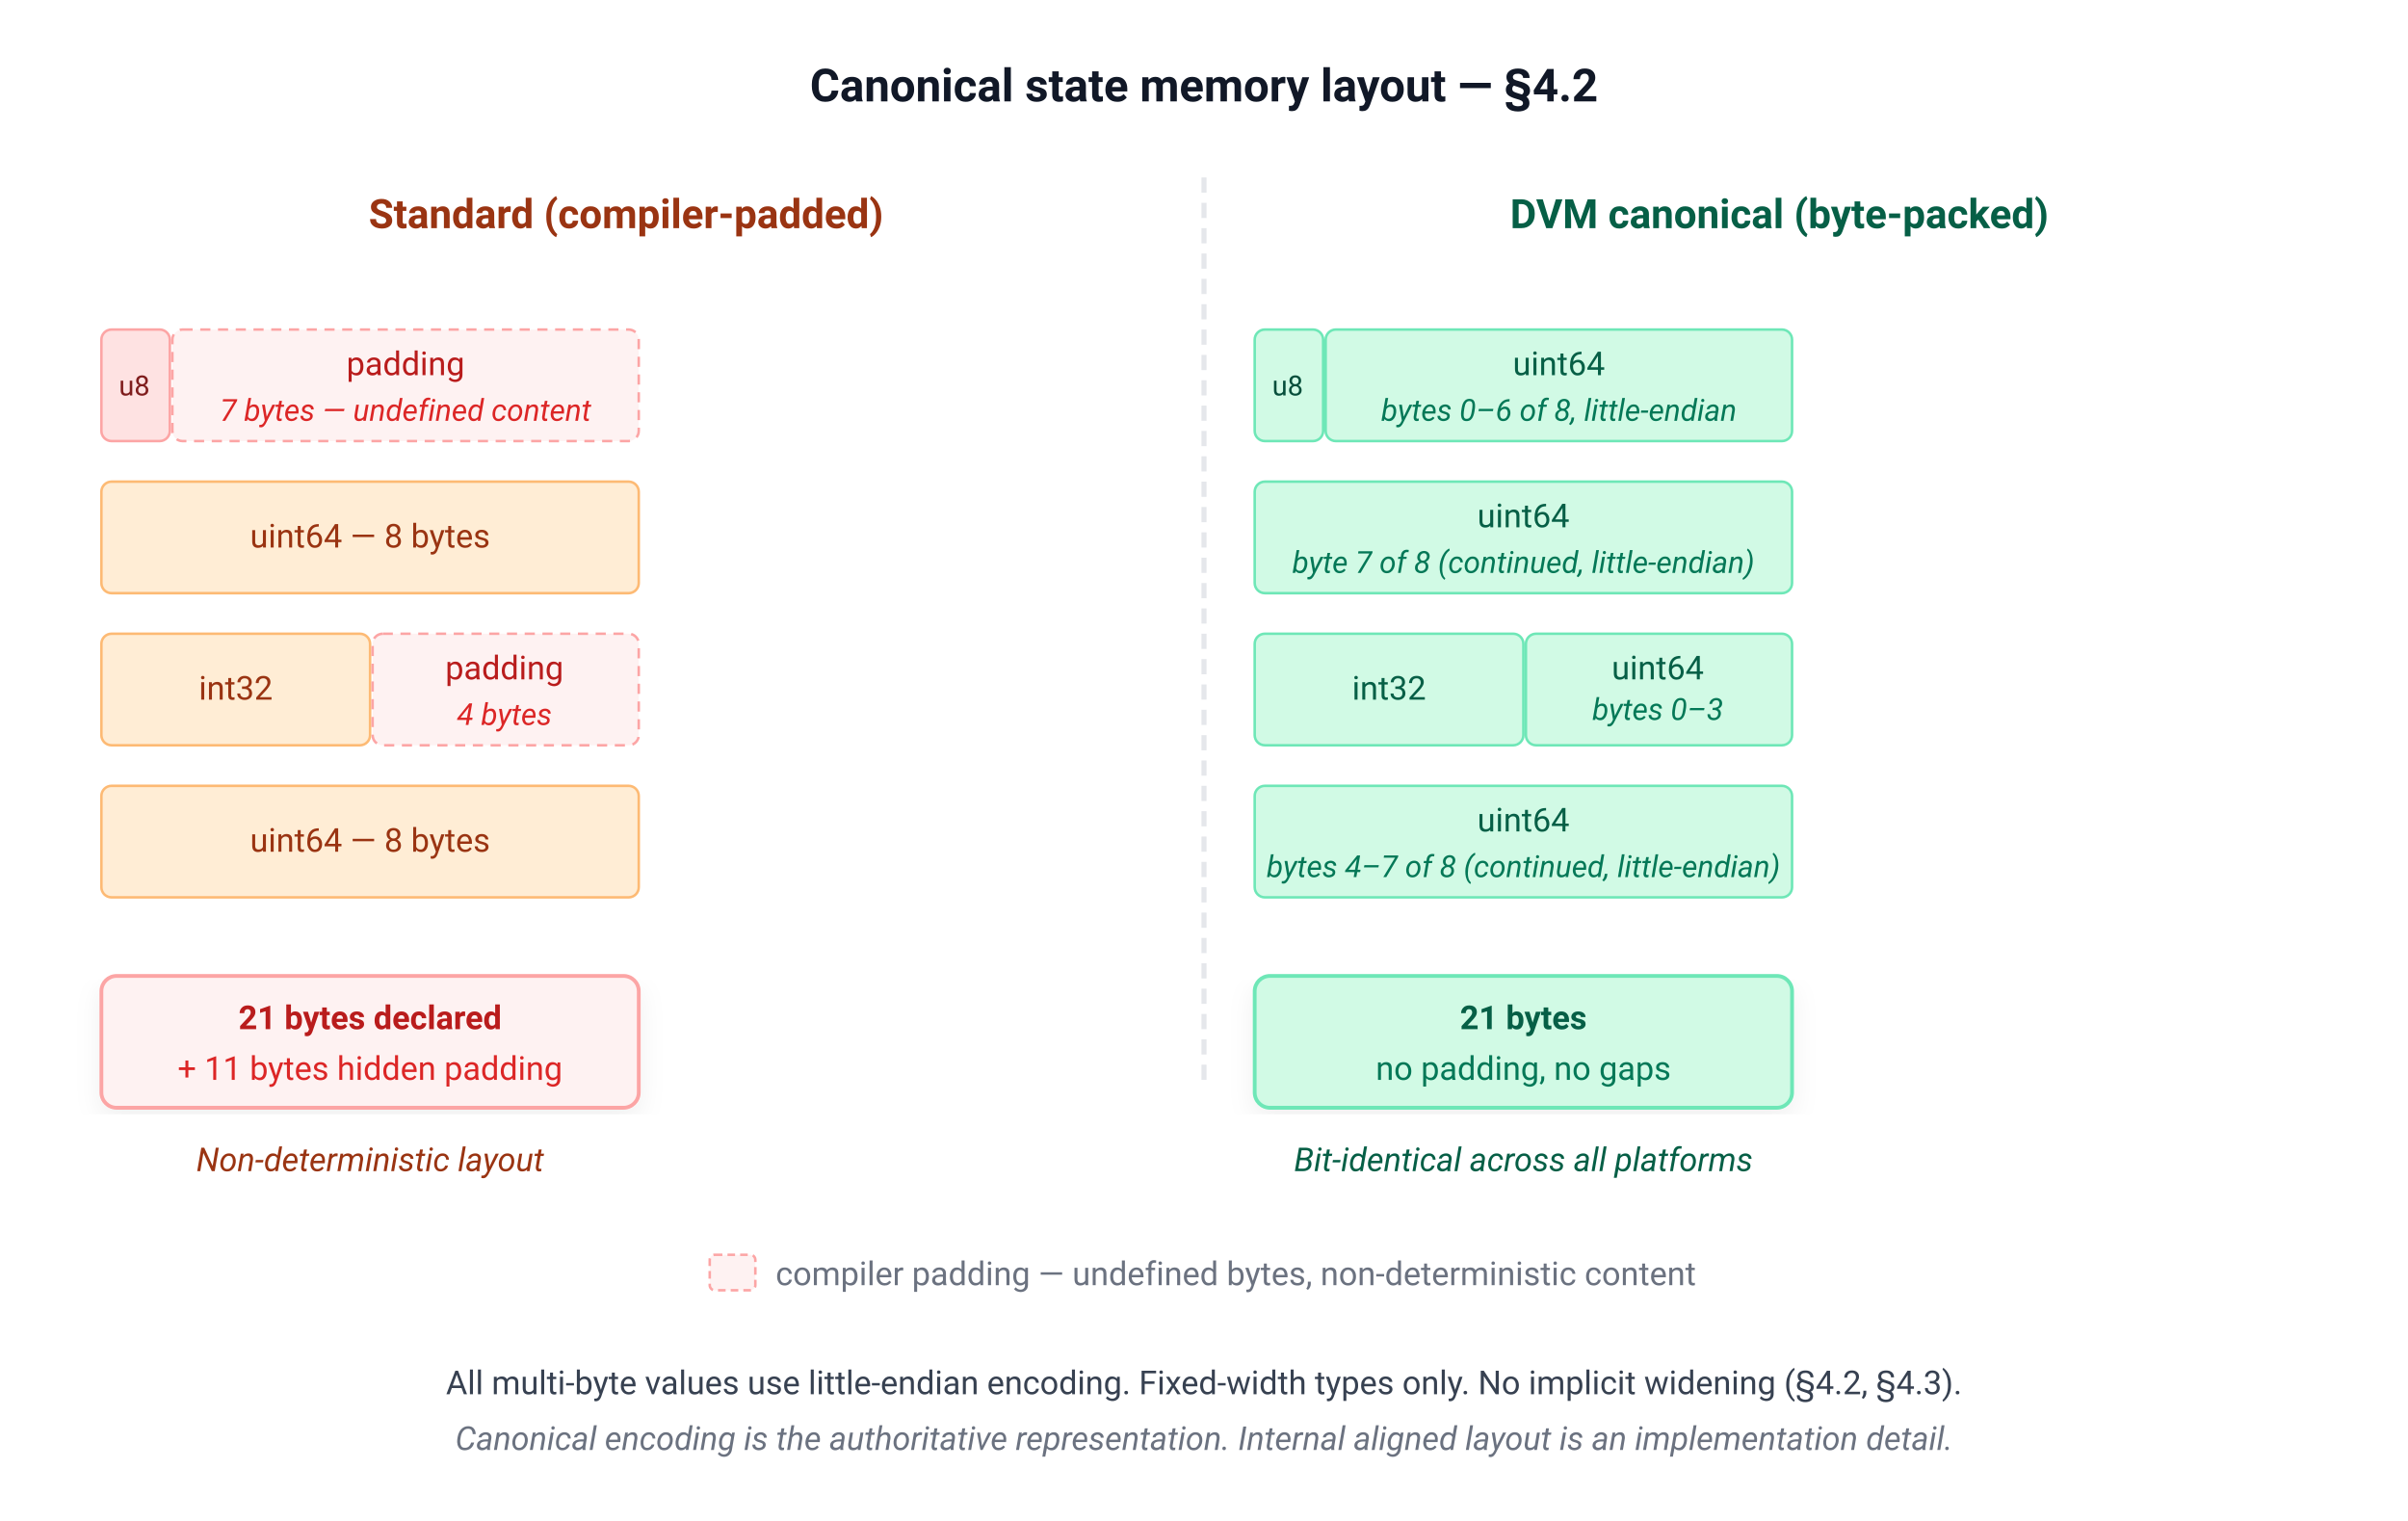
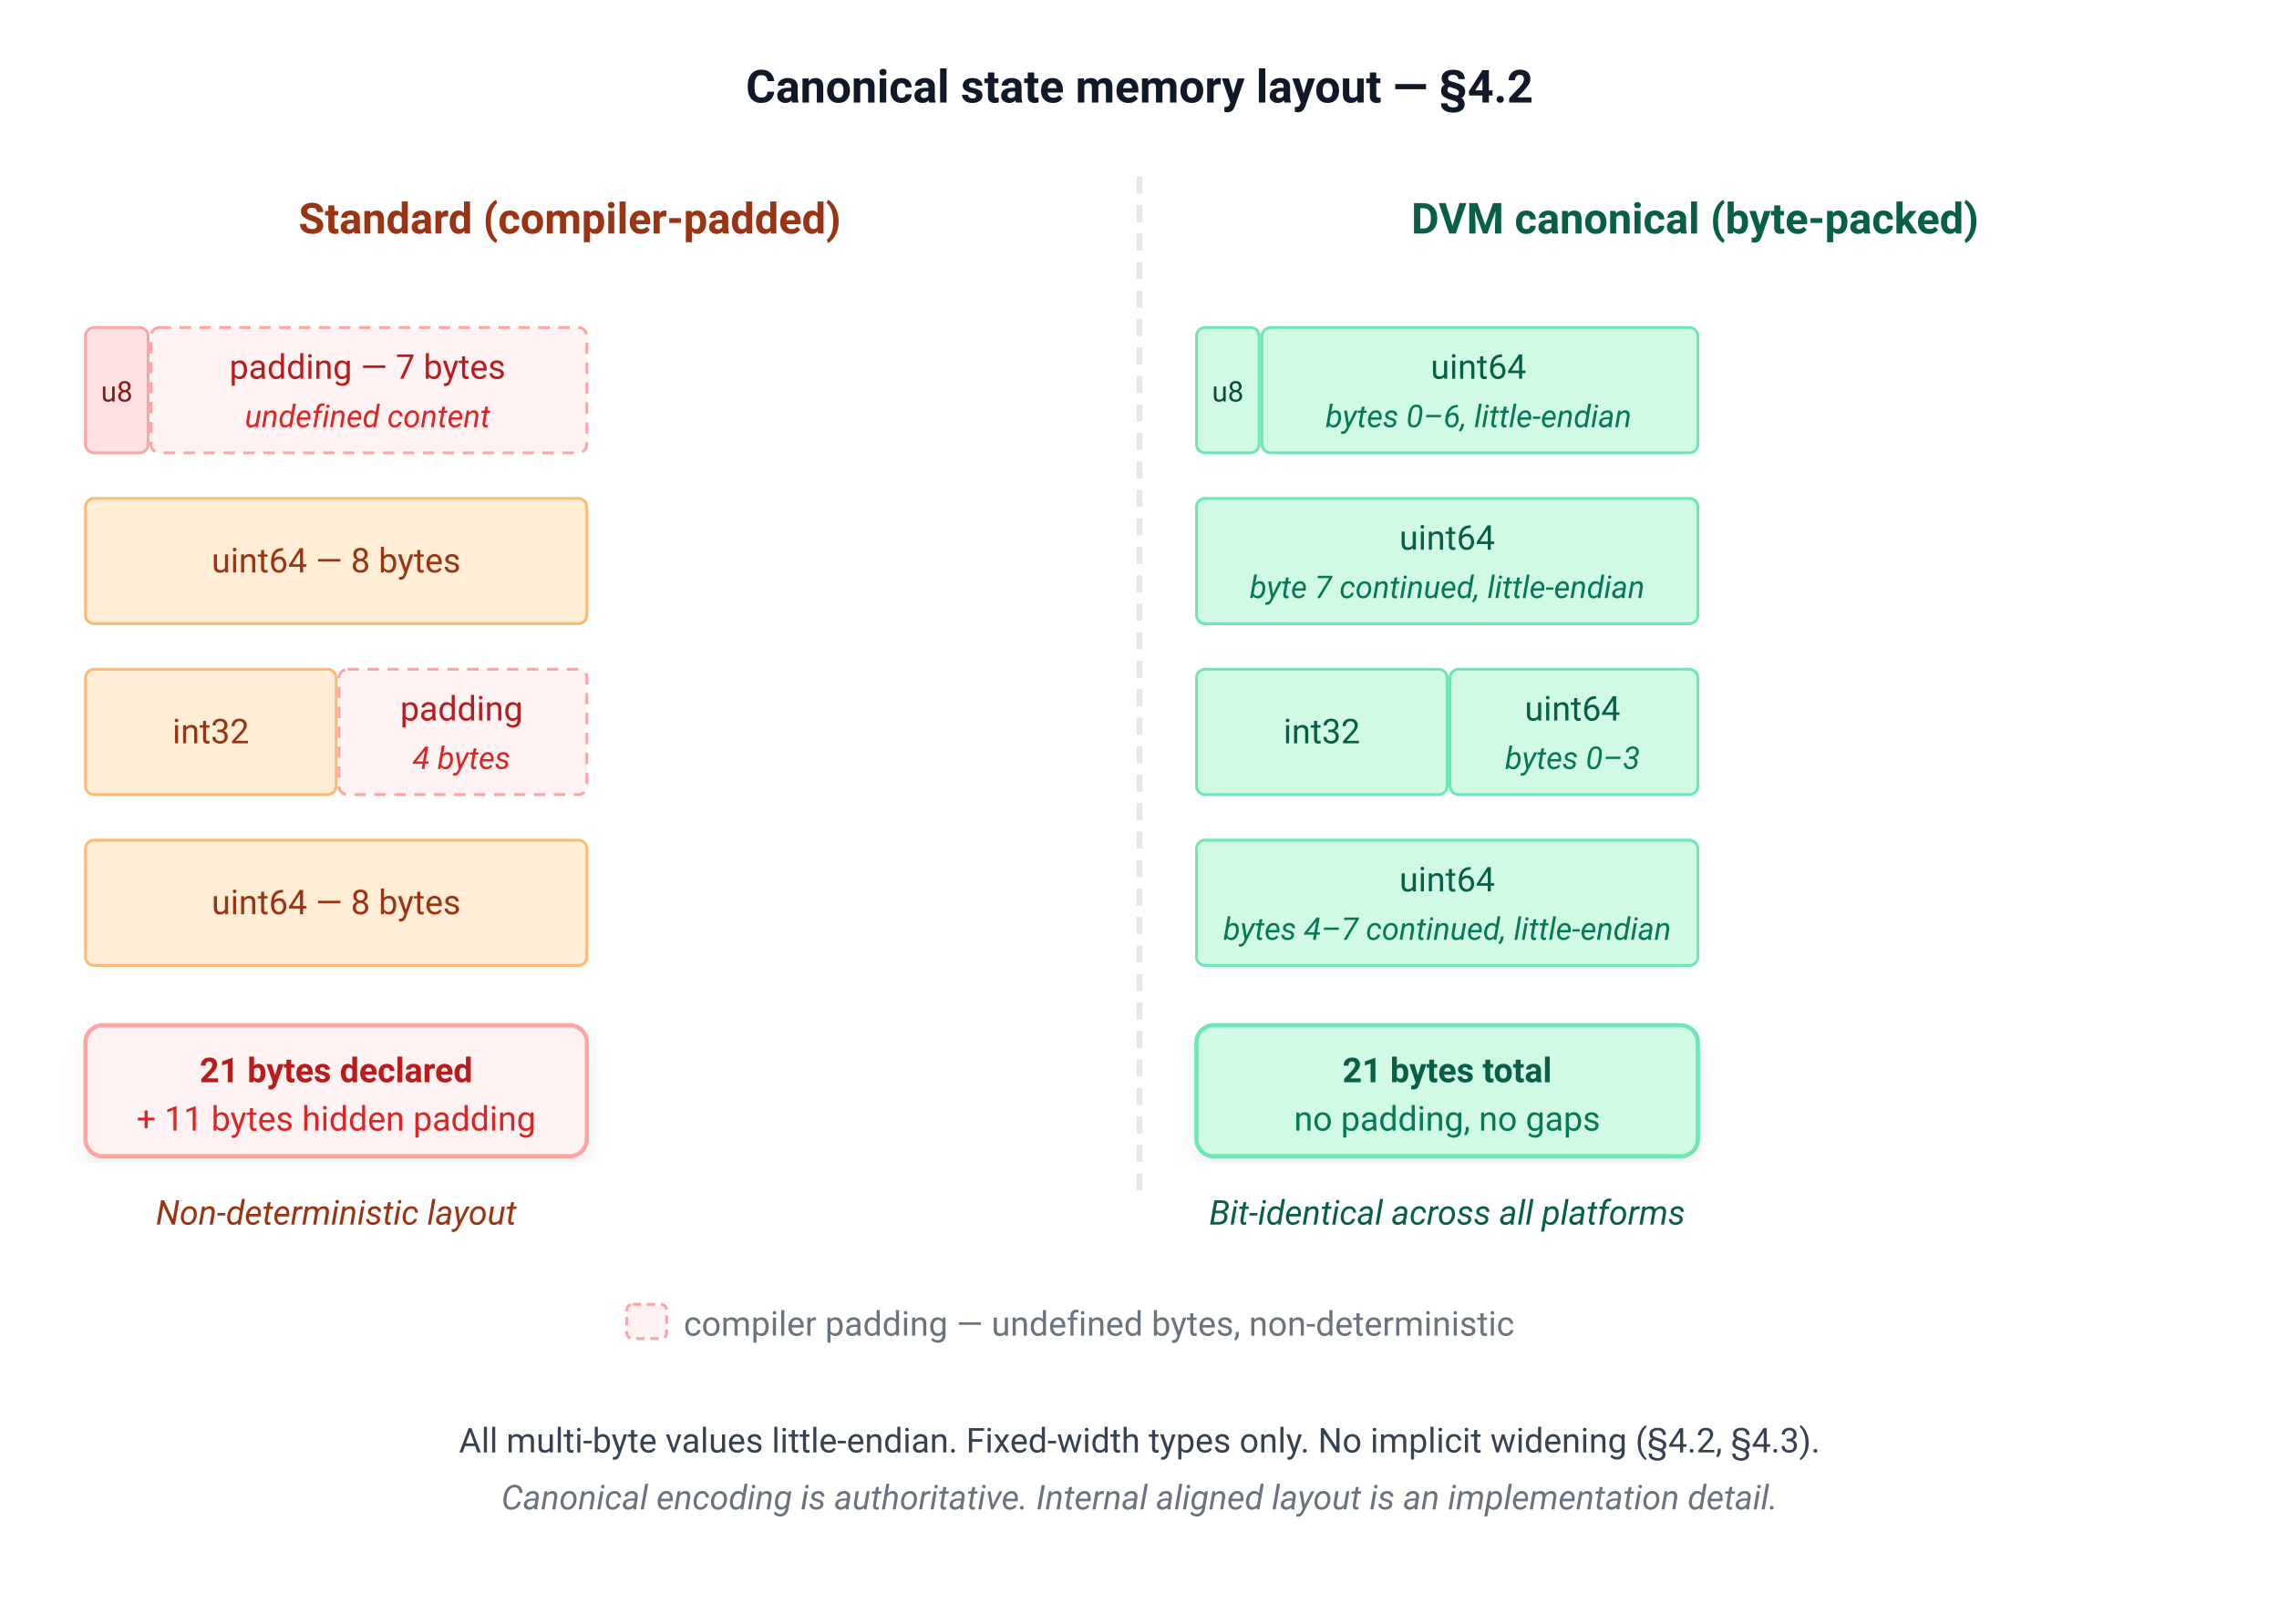
- <svg xmlns="http://www.w3.org/2000/svg" viewBox="0 0 950 600" width="100%" style="background-color: #ffffff; font-family: system-ui, -apple-system, 'Segoe UI', Roboto, Helvetica, Arial, sans-serif;">
+ <svg xmlns="http://www.w3.org/2000/svg" viewBox="0 0 800 570" width="100%" style="background-color: #ffffff; font-family: system-ui, -apple-system, 'Segoe UI', Roboto, Helvetica, Arial, sans-serif;">
  <defs>
    <filter id="shadow" x="-5%" y="-5%" width="110%" height="110%">
-       <feDropShadow dx="0" dy="4" stdDeviation="5" flood-color="#000000" flood-opacity="0.06" />
+       <feDropShadow dx="0" dy="4" stdDeviation="4" flood-color="#000000" flood-opacity="0.06" />
    </filter>
  </defs>
-   <text x="475" y="40" font-size="18" font-weight="600" text-anchor="middle" fill="#111827">Canonical state memory layout — §4.2</text>
-   <text x="247" y="90" font-size="16" font-weight="bold" text-anchor="middle" fill="#9A3412">Standard (compiler-padded)</text>
-   <text x="702" y="90" font-size="16" font-weight="bold" text-anchor="middle" fill="#065F46">DVM canonical (byte-packed)</text>
-   <line x1="475" y1="70" x2="475" y2="430" stroke="#E5E7EB" stroke-width="2" stroke-dasharray="6 4" />
-   <rect x="40" y="130" width="27" height="44" rx="4" fill="#FEE2E2" stroke="#FCA5A5" stroke-width="1" />
-   <text x="53" y="156" font-size="11" text-anchor="middle" fill="#7F1D1D">u8</text>
-   <rect x="68" y="130" width="184" height="44" rx="4" fill="#FEF2F2" stroke="#FCA5A5" stroke-width="1" stroke-dasharray="4 3" />
-   <text x="160" y="148" font-size="13" text-anchor="middle" fill="#B91C1C">padding</text>
-   <text x="160" y="166" font-size="12" font-style="italic" text-anchor="middle" fill="#DC2626">7 bytes — undefined content</text>
-   <rect x="40" y="190" width="212" height="44" rx="4" fill="#FFEDD5" stroke="#FDBA74" stroke-width="1" />
-   <text x="146" y="216" font-size="13" text-anchor="middle" fill="#9A3412">uint64 — 8 bytes</text>
-   <rect x="40" y="250" width="106" height="44" rx="4" fill="#FFEDD5" stroke="#FDBA74" stroke-width="1" />
-   <text x="93" y="276" font-size="13" text-anchor="middle" fill="#9A3412">int32</text>
-   <rect x="147" y="250" width="105" height="44" rx="4" fill="#FEF2F2" stroke="#FCA5A5" stroke-width="1" stroke-dasharray="4 3" />
-   <text x="199" y="268" font-size="13" text-anchor="middle" fill="#B91C1C">padding</text>
-   <text x="199" y="286" font-size="12" font-style="italic" text-anchor="middle" fill="#DC2626">4 bytes</text>
-   <rect x="40" y="310" width="212" height="44" rx="4" fill="#FFEDD5" stroke="#FDBA74" stroke-width="1" />
-   <text x="146" y="336" font-size="13" text-anchor="middle" fill="#9A3412">uint64 — 8 bytes</text>
-   <rect x="40" y="385" width="212" height="52" rx="6" fill="#FEF2F2" stroke="#FCA5A5" stroke-width="1.5" filter="url(#shadow)" />
-   <text x="146" y="406" font-size="13" font-weight="bold" text-anchor="middle" fill="#B91C1C">21 bytes declared</text>
-   <text x="146" y="426" font-size="13" text-anchor="middle" fill="#DC2626">+ 11 bytes hidden padding</text>
-   <text x="146" y="462" font-size="13" font-style="italic" text-anchor="middle" fill="#9A3412">Non-deterministic layout</text>
-   <rect x="495" y="130" width="27" height="44" rx="4" fill="#D1FAE5" stroke="#6EE7B7" stroke-width="1" />
-   <text x="508" y="156" font-size="11" text-anchor="middle" fill="#064E3B">u8</text>
-   <rect x="523" y="130" width="184" height="44" rx="4" fill="#D1FAE5" stroke="#6EE7B7" stroke-width="1" />
-   <text x="615" y="148" font-size="13" text-anchor="middle" fill="#065F46">uint64</text>
-   <text x="615" y="166" font-size="12" font-style="italic" text-anchor="middle" fill="#047857">bytes 0–6 of 8, little-endian</text>
-   <rect x="495" y="190" width="212" height="44" rx="4" fill="#D1FAE5" stroke="#6EE7B7" stroke-width="1" />
-   <text x="601" y="208" font-size="13" text-anchor="middle" fill="#065F46">uint64</text>
-   <text x="601" y="226" font-size="12" font-style="italic" text-anchor="middle" fill="#047857">byte 7 of 8 (continued, little-endian)</text>
-   <rect x="495" y="250" width="106" height="44" rx="4" fill="#D1FAE5" stroke="#6EE7B7" stroke-width="1" />
-   <text x="548" y="276" font-size="13" text-anchor="middle" fill="#065F46">int32</text>
-   <rect x="602" y="250" width="105" height="44" rx="4" fill="#D1FAE5" stroke="#6EE7B7" stroke-width="1" />
-   <text x="654" y="268" font-size="13" text-anchor="middle" fill="#065F46">uint64</text>
-   <text x="654" y="284" font-size="12" font-style="italic" text-anchor="middle" fill="#047857">bytes 0–3</text>
-   <rect x="495" y="310" width="212" height="44" rx="4" fill="#D1FAE5" stroke="#6EE7B7" stroke-width="1" />
-   <text x="601" y="328" font-size="13" text-anchor="middle" fill="#065F46">uint64</text>
-   <text x="601" y="346" font-size="12" font-style="italic" text-anchor="middle" fill="#047857">bytes 4–7 of 8 (continued, little-endian)</text>
-   <rect x="495" y="385" width="212" height="52" rx="6" fill="#D1FAE5" stroke="#6EE7B7" stroke-width="1.5" filter="url(#shadow)" />
-   <text x="601" y="406" font-size="13" font-weight="bold" text-anchor="middle" fill="#065F46">21 bytes</text>
-   <text x="601" y="426" font-size="13" text-anchor="middle" fill="#047857">no padding, no gaps</text>
-   <text x="601" y="462" font-size="13" font-style="italic" text-anchor="middle" fill="#065F46">Bit-identical across all platforms</text>
-   <rect x="280" y="495" width="18" height="14" rx="2" fill="#FEF2F2" stroke="#FCA5A5" stroke-width="1" stroke-dasharray="3 2" />
-   <text x="306" y="507" font-size="13" fill="#6B7280">compiler padding — undefined bytes, non-deterministic content</text>
-   <text x="475" y="550" font-size="13" text-anchor="middle" fill="#374151">All multi-byte values use little-endian encoding. Fixed-width types only. No implicit widening (§4.2, §4.3).</text>
-   <text x="475" y="572" font-size="13" font-style="italic" text-anchor="middle" fill="#6B7280">Canonical encoding is the authoritative representation. Internal aligned layout is an implementation detail.</text>
+   <text x="400" y="36" font-size="16" font-weight="600" text-anchor="middle" fill="#111827">Canonical state memory layout — §4.2</text>
+   <text x="200" y="82" font-size="15" font-weight="bold" text-anchor="middle" fill="#9A3412">Standard (compiler-padded)</text>
+   <text x="595" y="82" font-size="15" font-weight="bold" text-anchor="middle" fill="#065F46">DVM canonical (byte-packed)</text>
+   <line x1="400" y1="62" x2="400" y2="420" stroke="#E5E7EB" stroke-width="2" stroke-dasharray="6 4" />
+   <rect x="30" y="115" width="22" height="44" rx="3" fill="#FEE2E2" stroke="#FCA5A5" stroke-width="1" />
+   <text x="41" y="141" font-size="10" text-anchor="middle" fill="#7F1D1D">u8</text>
+   <rect x="53" y="115" width="153" height="44" rx="3" fill="#FEF2F2" stroke="#FCA5A5" stroke-width="1" stroke-dasharray="4 3" />
+   <text x="129" y="133" font-size="12" text-anchor="middle" fill="#B91C1C">padding — 7 bytes</text>
+   <text x="129" y="150" font-size="11" font-style="italic" text-anchor="middle" fill="#DC2626">undefined content</text>
+   <rect x="30" y="175" width="176" height="44" rx="3" fill="#FFEDD5" stroke="#FDBA74" stroke-width="1" />
+   <text x="118" y="201" font-size="12" text-anchor="middle" fill="#9A3412">uint64 — 8 bytes</text>
+   <rect x="30" y="235" width="88" height="44" rx="3" fill="#FFEDD5" stroke="#FDBA74" stroke-width="1" />
+   <text x="74" y="261" font-size="12" text-anchor="middle" fill="#9A3412">int32</text>
+   <rect x="119" y="235" width="87" height="44" rx="3" fill="#FEF2F2" stroke="#FCA5A5" stroke-width="1" stroke-dasharray="4 3" />
+   <text x="162" y="253" font-size="12" text-anchor="middle" fill="#B91C1C">padding</text>
+   <text x="162" y="270" font-size="11" font-style="italic" text-anchor="middle" fill="#DC2626">4 bytes</text>
+   <rect x="30" y="295" width="176" height="44" rx="3" fill="#FFEDD5" stroke="#FDBA74" stroke-width="1" />
+   <text x="118" y="321" font-size="12" text-anchor="middle" fill="#9A3412">uint64 — 8 bytes</text>
+   <rect x="30" y="360" width="176" height="46" rx="6" fill="#FEF2F2" stroke="#FCA5A5" stroke-width="1.5" filter="url(#shadow)" />
+   <text x="118" y="380" font-size="12" font-weight="bold" text-anchor="middle" fill="#B91C1C">21 bytes declared</text>
+   <text x="118" y="397" font-size="12" text-anchor="middle" fill="#DC2626">+ 11 bytes hidden padding</text>
+   <text x="118" y="430" font-size="12" font-style="italic" text-anchor="middle" fill="#9A3412">Non-deterministic layout</text>
+   <rect x="420" y="115" width="22" height="44" rx="3" fill="#D1FAE5" stroke="#6EE7B7" stroke-width="1" />
+   <text x="431" y="141" font-size="10" text-anchor="middle" fill="#064E3B">u8</text>
+   <rect x="443" y="115" width="153" height="44" rx="3" fill="#D1FAE5" stroke="#6EE7B7" stroke-width="1" />
+   <text x="519" y="133" font-size="12" text-anchor="middle" fill="#065F46">uint64</text>
+   <text x="519" y="150" font-size="11" font-style="italic" text-anchor="middle" fill="#047857">bytes 0–6, little-endian</text>
+   <rect x="420" y="175" width="176" height="44" rx="3" fill="#D1FAE5" stroke="#6EE7B7" stroke-width="1" />
+   <text x="508" y="193" font-size="12" text-anchor="middle" fill="#065F46">uint64</text>
+   <text x="508" y="210" font-size="11" font-style="italic" text-anchor="middle" fill="#047857">byte 7 continued, little-endian</text>
+   <rect x="420" y="235" width="88" height="44" rx="3" fill="#D1FAE5" stroke="#6EE7B7" stroke-width="1" />
+   <text x="464" y="261" font-size="12" text-anchor="middle" fill="#065F46">int32</text>
+   <rect x="509" y="235" width="87" height="44" rx="3" fill="#D1FAE5" stroke="#6EE7B7" stroke-width="1" />
+   <text x="552" y="253" font-size="12" text-anchor="middle" fill="#065F46">uint64</text>
+   <text x="552" y="270" font-size="11" font-style="italic" text-anchor="middle" fill="#047857">bytes 0–3</text>
+   <rect x="420" y="295" width="176" height="44" rx="3" fill="#D1FAE5" stroke="#6EE7B7" stroke-width="1" />
+   <text x="508" y="313" font-size="12" text-anchor="middle" fill="#065F46">uint64</text>
+   <text x="508" y="330" font-size="11" font-style="italic" text-anchor="middle" fill="#047857">bytes 4–7 continued, little-endian</text>
+   <rect x="420" y="360" width="176" height="46" rx="6" fill="#D1FAE5" stroke="#6EE7B7" stroke-width="1.5" filter="url(#shadow)" />
+   <text x="508" y="380" font-size="12" font-weight="bold" text-anchor="middle" fill="#065F46">21 bytes total</text>
+   <text x="508" y="397" font-size="12" text-anchor="middle" fill="#047857">no padding, no gaps</text>
+   <text x="508" y="430" font-size="12" font-style="italic" text-anchor="middle" fill="#065F46">Bit-identical across all platforms</text>
+   <rect x="220" y="458" width="14" height="12" rx="2" fill="#FEF2F2" stroke="#FCA5A5" stroke-width="1" stroke-dasharray="3 2" />
+   <text x="240" y="469" font-size="12" fill="#6B7280">compiler padding — undefined bytes, non-deterministic</text>
+   <text x="400" y="510" font-size="12" text-anchor="middle" fill="#374151">All multi-byte values little-endian. Fixed-width types only. No implicit widening (§4.2, §4.3).</text>
+   <text x="400" y="530" font-size="12" font-style="italic" text-anchor="middle" fill="#6B7280">Canonical encoding is authoritative. Internal aligned layout is an implementation detail.</text>
</svg>
